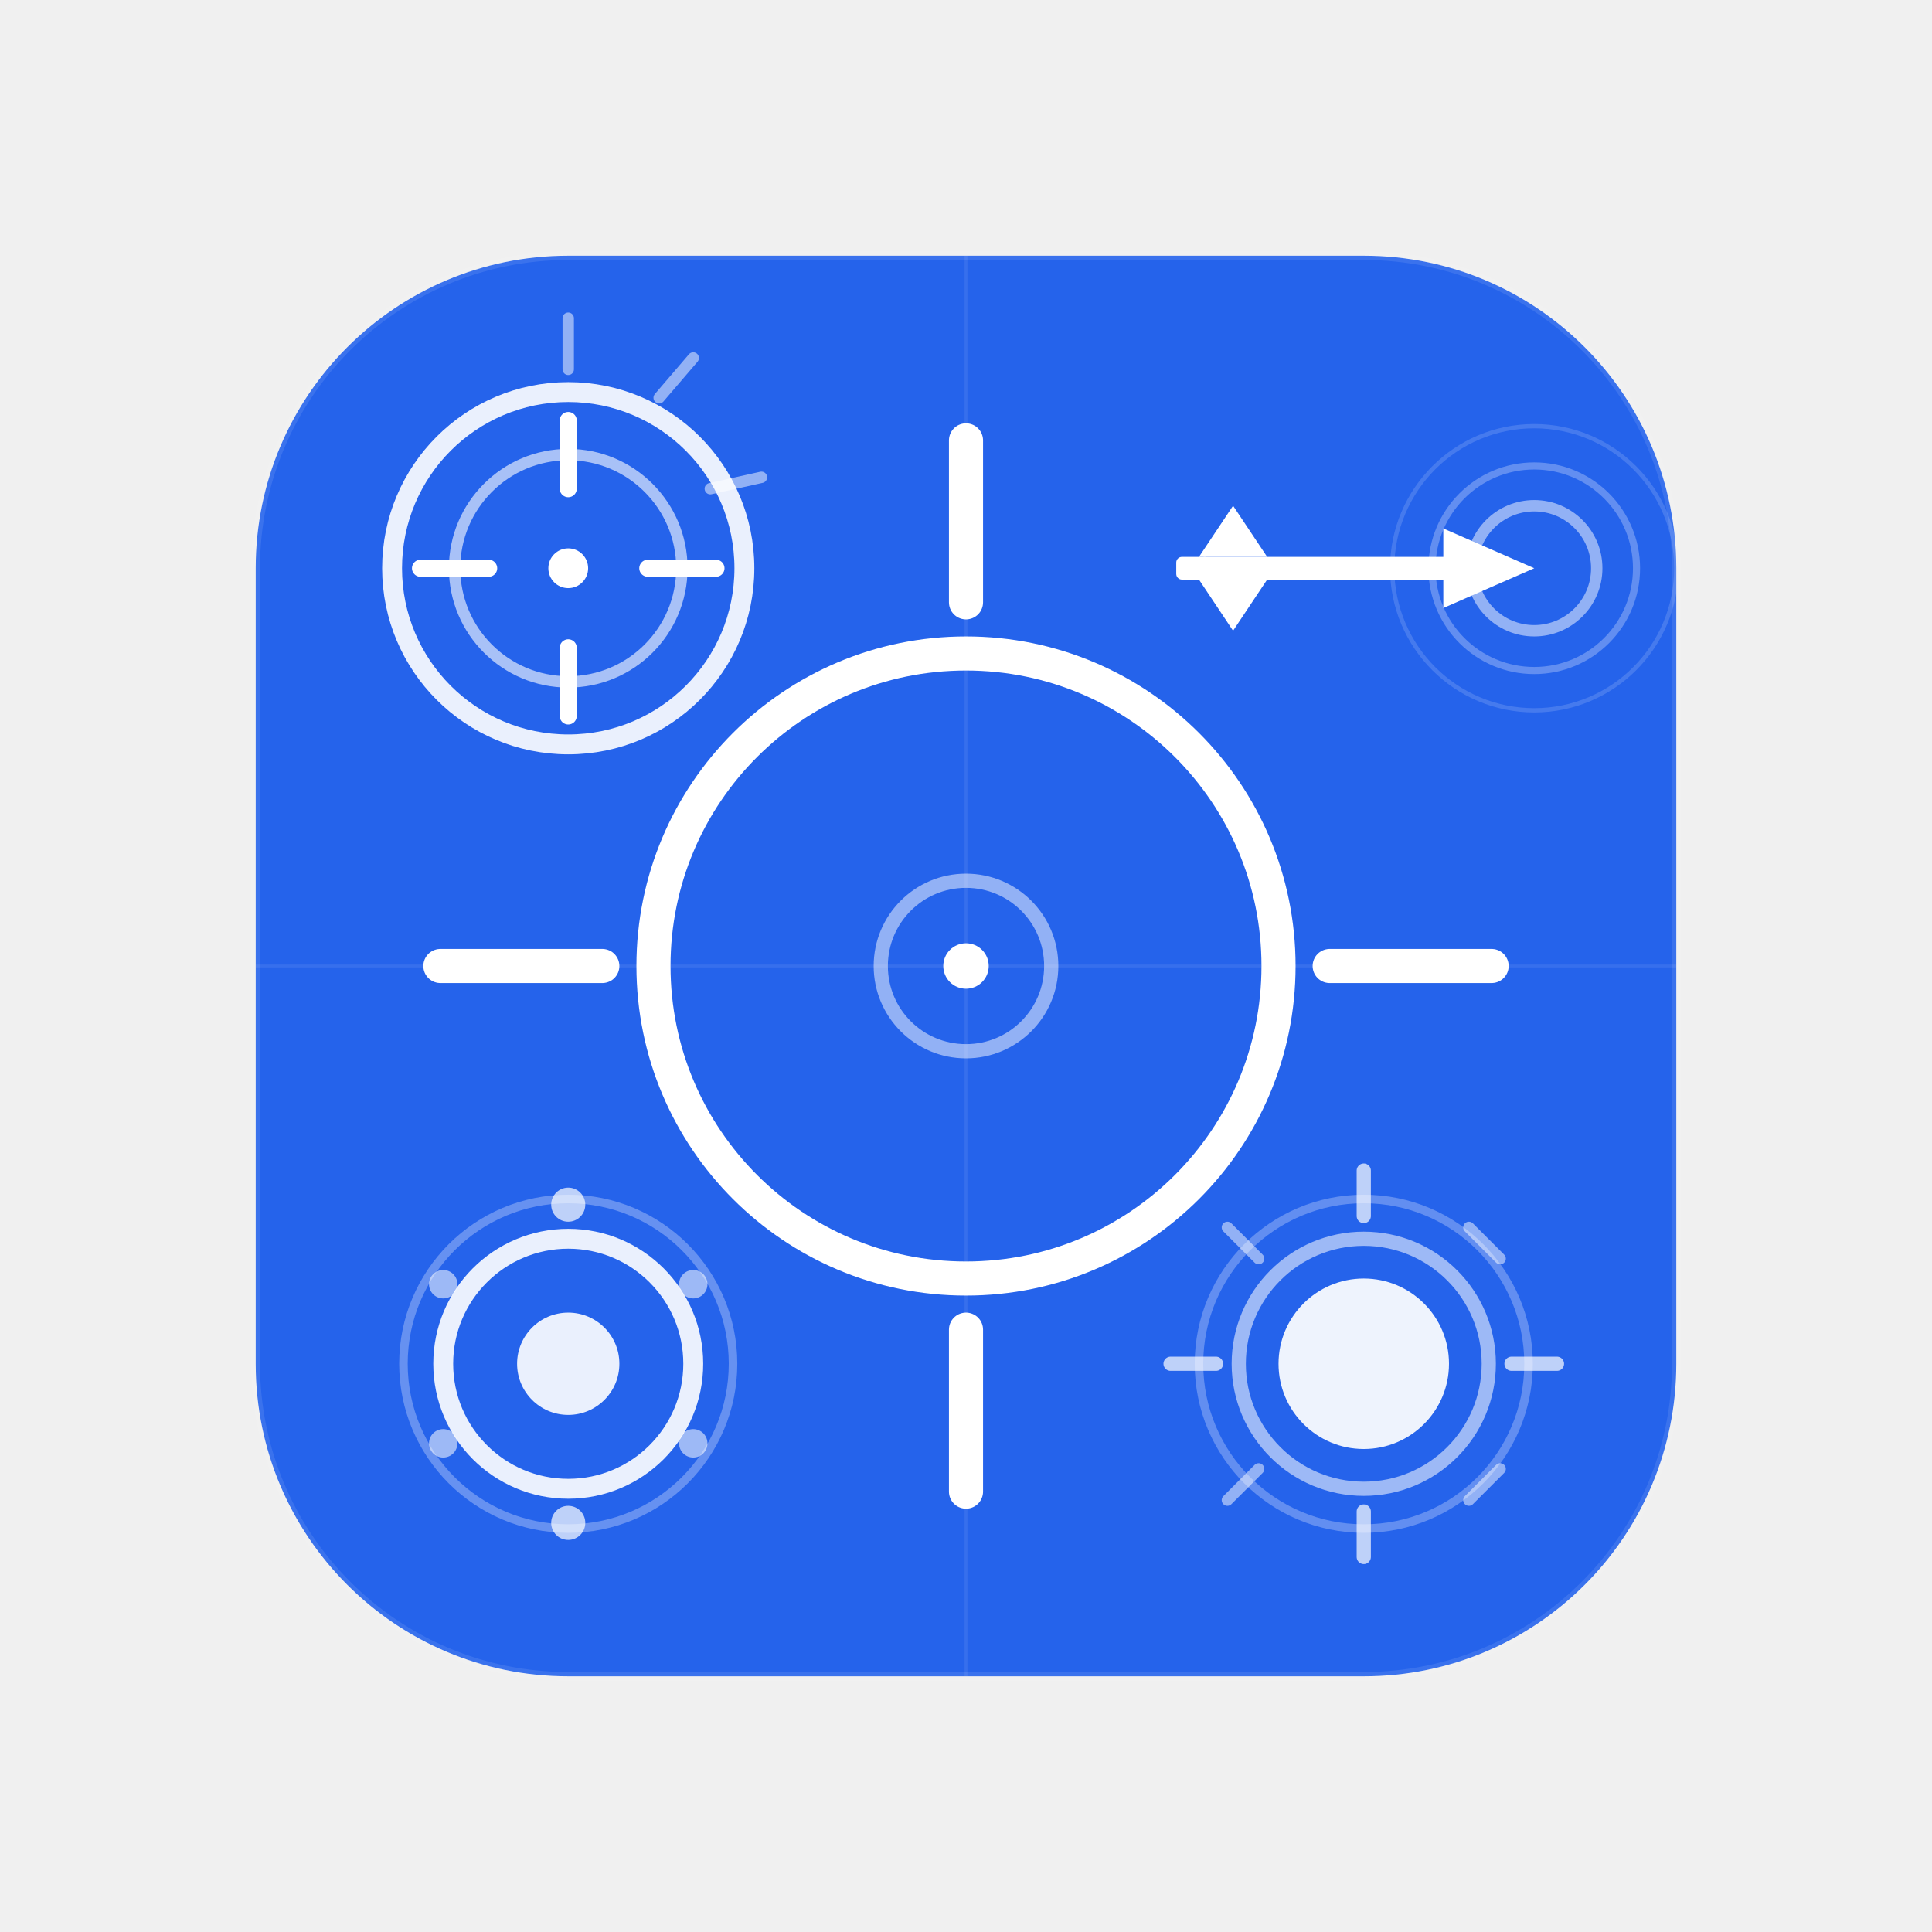
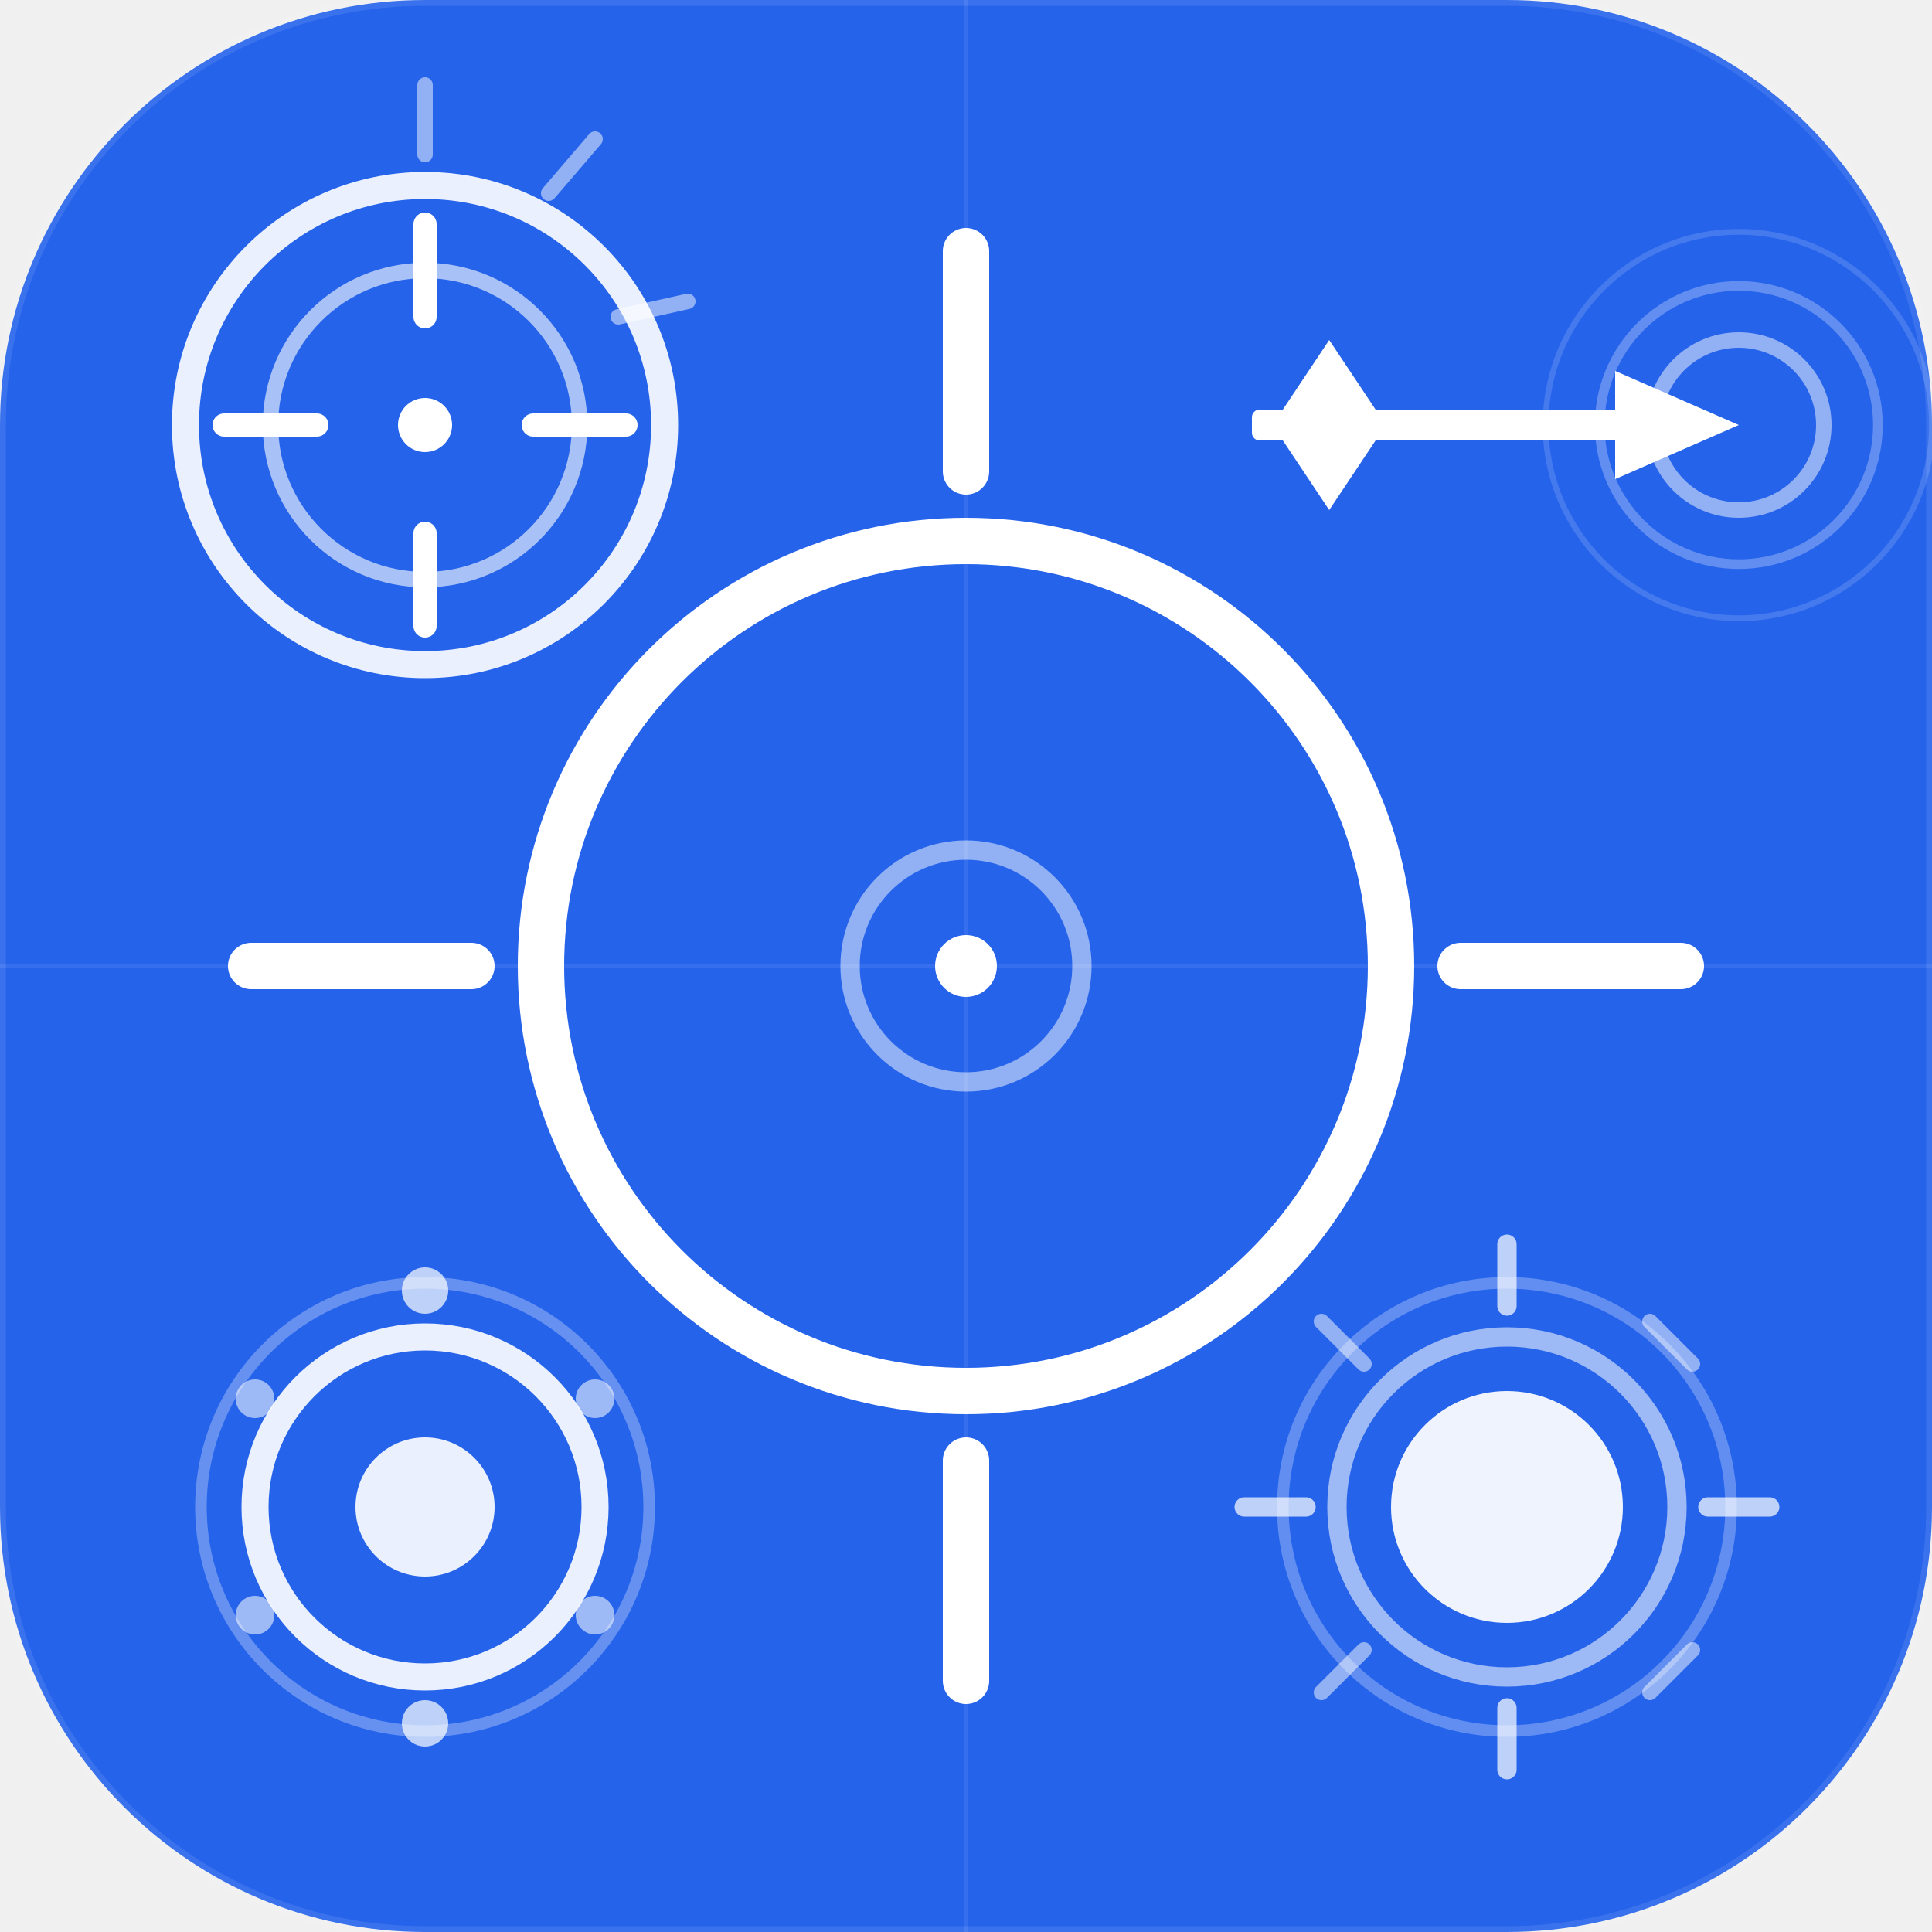
- <svg xmlns="http://www.w3.org/2000/svg" width="500" height="500" viewBox="0 0 680 680" role="img">
+ <svg xmlns="http://www.w3.org/2000/svg" width="500" height="500" viewBox="90 90 500 500" role="img">
  <defs>
    <clipPath id="ic11">
      <rect x="90" y="90" width="500" height="500" rx="110" />
    </clipPath>
  </defs>
  <rect x="90" y="90" width="500" height="500" rx="110" fill="#2563EB" />
  <g clip-path="url(#ic11)">
    <line x1="340" y1="90" x2="340" y2="590" stroke="white" stroke-width="1" opacity="0.08" />
    <line x1="90" y1="340" x2="590" y2="340" stroke="white" stroke-width="1" opacity="0.08" />
    <circle cx="200" cy="200" r="62" fill="none" stroke="white" stroke-width="7" opacity="0.9" />
    <circle cx="200" cy="200" r="40" fill="none" stroke="white" stroke-width="4" opacity="0.6" />
    <line x1="200" y1="148" x2="200" y2="172" stroke="white" stroke-width="6" stroke-linecap="round" />
    <line x1="200" y1="228" x2="200" y2="252" stroke="white" stroke-width="6" stroke-linecap="round" />
    <line x1="148" y1="200" x2="172" y2="200" stroke="white" stroke-width="6" stroke-linecap="round" />
    <line x1="228" y1="200" x2="252" y2="200" stroke="white" stroke-width="6" stroke-linecap="round" />
    <line x1="200" y1="112" x2="200" y2="130" stroke="white" stroke-width="4" stroke-linecap="round" opacity="0.5" />
    <line x1="244" y1="126" x2="232" y2="140" stroke="white" stroke-width="4" stroke-linecap="round" opacity="0.5" />
    <line x1="268" y1="168" x2="250" y2="172" stroke="white" stroke-width="4" stroke-linecap="round" opacity="0.5" />
    <circle cx="200" cy="200" r="7" fill="white" />
    <rect x="422" y="196" width="88" height="8" rx="2" fill="white" />
    <polygon points="508,186 540,200 508,214" fill="white" />
    <polygon points="422,196 446,196 434,178" fill="white" />
    <polygon points="422,204 446,204 434,222" fill="white" />
    <rect x="414" y="196" width="12" height="8" rx="2" fill="white" />
    <circle cx="540" cy="200" r="22" fill="none" stroke="white" stroke-width="4" opacity="0.5" />
    <circle cx="540" cy="200" r="36" fill="none" stroke="white" stroke-width="2.5" opacity="0.28" />
    <circle cx="540" cy="200" r="50" fill="none" stroke="white" stroke-width="1.5" opacity="0.15" />
    <circle cx="200" cy="480" r="44" fill="none" stroke="white" stroke-width="7" opacity="0.9" />
    <circle cx="200" cy="480" r="18" fill="white" opacity="0.9" />
    <circle cx="200" cy="424" r="6" fill="white" opacity="0.7" />
    <circle cx="244" cy="452" r="5" fill="white" opacity="0.55" />
    <circle cx="244" cy="508" r="5" fill="white" opacity="0.55" />
    <circle cx="200" cy="536" r="6" fill="white" opacity="0.7" />
    <circle cx="156" cy="508" r="5" fill="white" opacity="0.55" />
    <circle cx="156" cy="452" r="5" fill="white" opacity="0.55" />
    <circle cx="200" cy="480" r="58" fill="none" stroke="white" stroke-width="3" opacity="0.3" />
    <circle cx="480" cy="480" r="30" fill="white" opacity="0.92" />
    <circle cx="480" cy="480" r="44" fill="none" stroke="white" stroke-width="5" opacity="0.55" />
    <circle cx="480" cy="480" r="58" fill="none" stroke="white" stroke-width="3" opacity="0.28" />
    <line x1="480" y1="412" x2="480" y2="428" stroke="white" stroke-width="5" stroke-linecap="round" opacity="0.7" />
    <line x1="480" y1="532" x2="480" y2="548" stroke="white" stroke-width="5" stroke-linecap="round" opacity="0.7" />
    <line x1="412" y1="480" x2="428" y2="480" stroke="white" stroke-width="5" stroke-linecap="round" opacity="0.7" />
    <line x1="532" y1="480" x2="548" y2="480" stroke="white" stroke-width="5" stroke-linecap="round" opacity="0.7" />
    <line x1="432" y1="432" x2="443" y2="443" stroke="white" stroke-width="4" stroke-linecap="round" opacity="0.5" />
    <line x1="517" y1="432" x2="528" y2="443" stroke="white" stroke-width="4" stroke-linecap="round" opacity="0.5" />
    <line x1="432" y1="528" x2="443" y2="517" stroke="white" stroke-width="4" stroke-linecap="round" opacity="0.5" />
    <line x1="517" y1="528" x2="528" y2="517" stroke="white" stroke-width="4" stroke-linecap="round" opacity="0.5" />
    <circle cx="340" cy="340" r="110" fill="none" stroke="white" stroke-width="12" />
    <line x1="155" y1="340" x2="212" y2="340" stroke="white" stroke-width="12" stroke-linecap="round" />
    <line x1="468" y1="340" x2="525" y2="340" stroke="white" stroke-width="12" stroke-linecap="round" />
    <line x1="340" y1="155" x2="340" y2="212" stroke="white" stroke-width="12" stroke-linecap="round" />
    <line x1="340" y1="468" x2="340" y2="525" stroke="white" stroke-width="12" stroke-linecap="round" />
    <circle cx="340" cy="340" r="30" fill="none" stroke="white" stroke-width="5" opacity="0.5" />
    <circle cx="340" cy="340" r="8" fill="white" />
  </g>
  <rect x="90" y="90" width="500" height="500" rx="110" fill="none" stroke="white" stroke-width="3" opacity="0.10" />
</svg>
